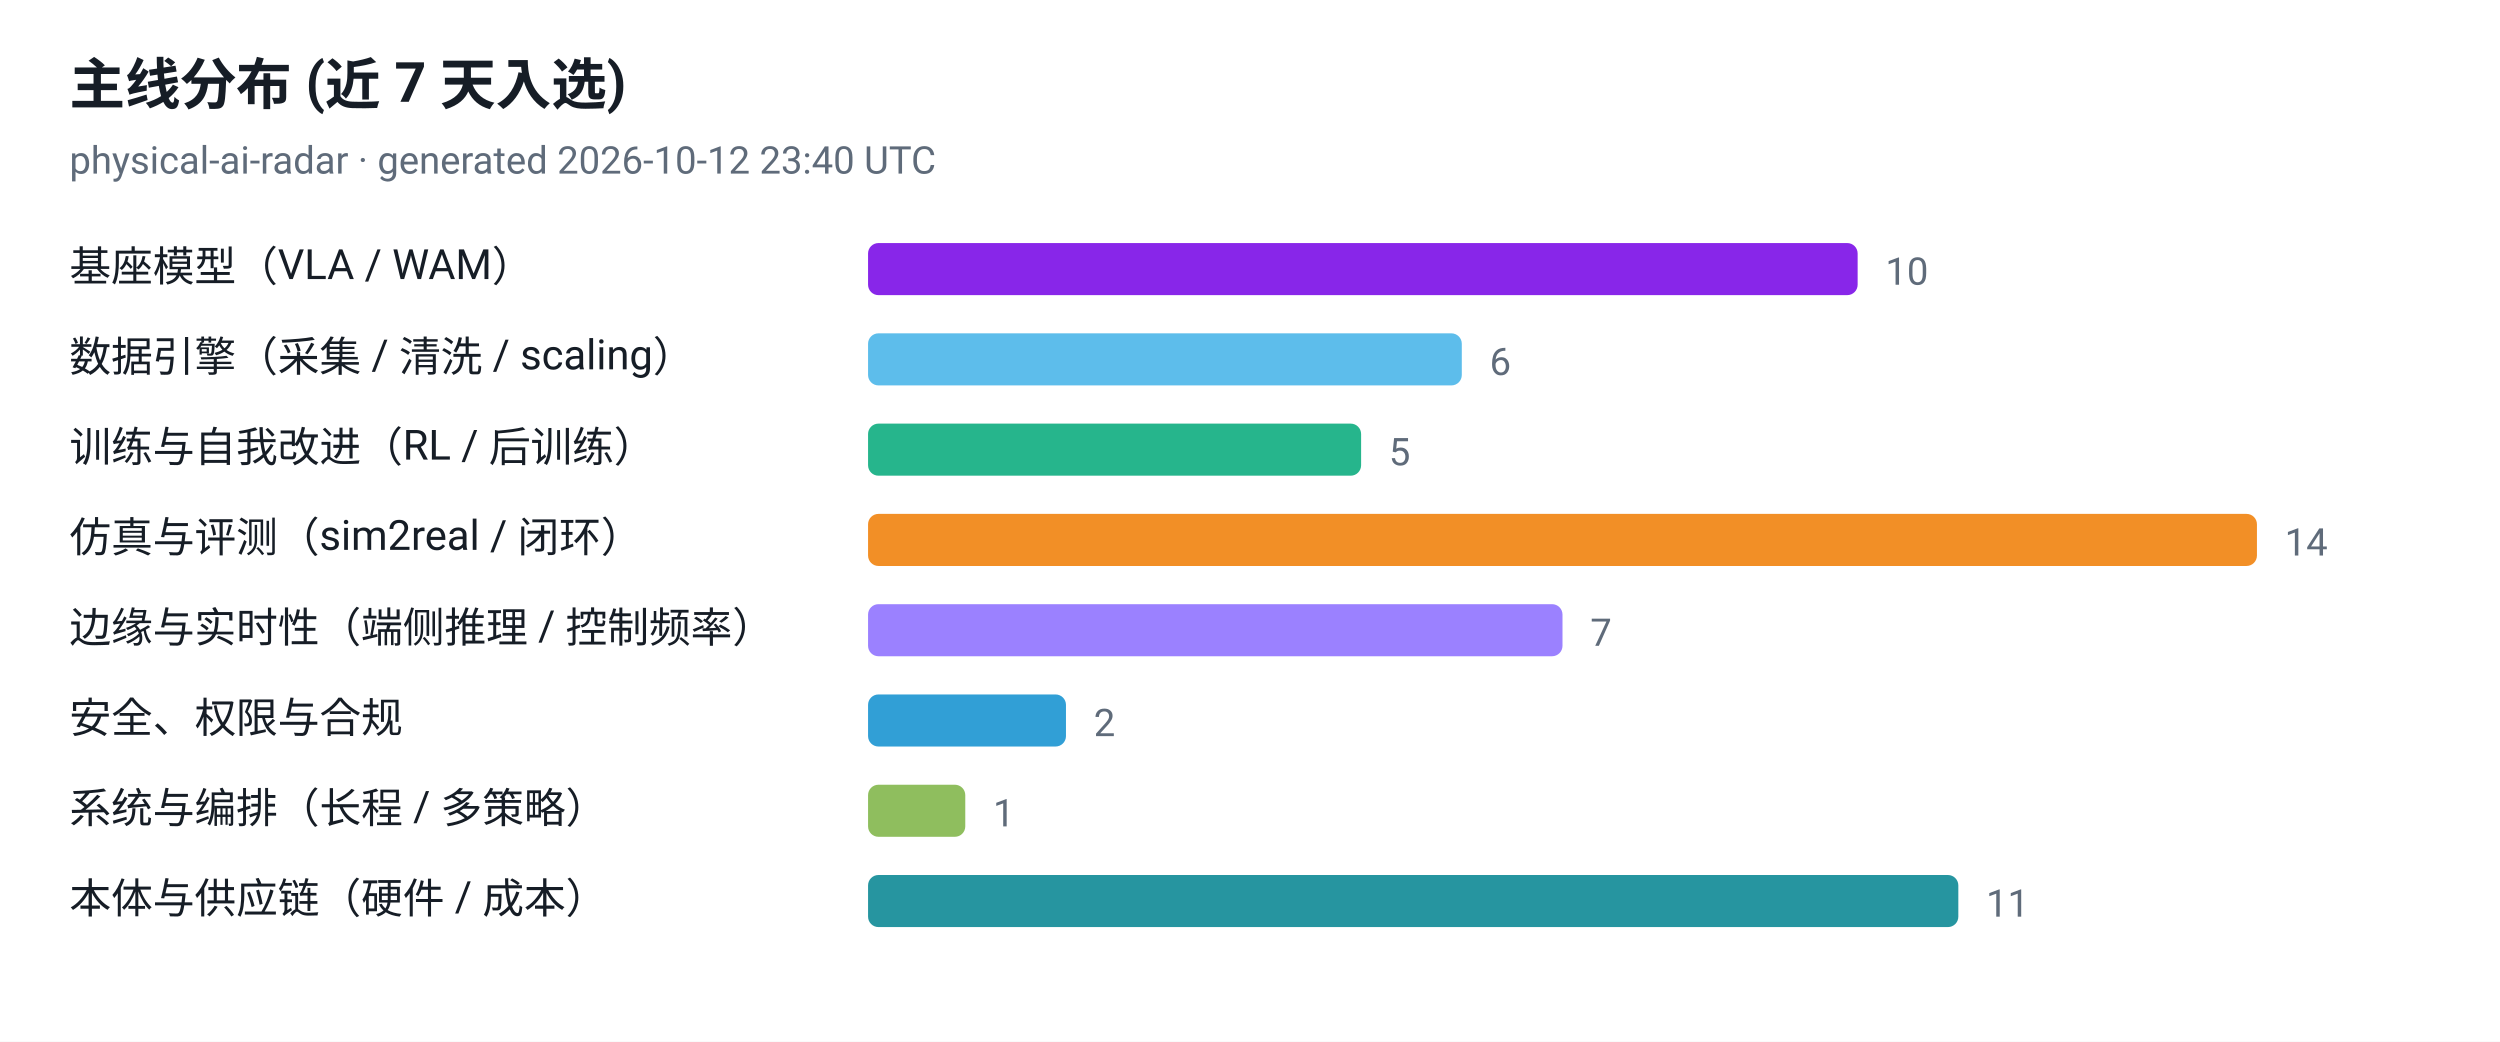
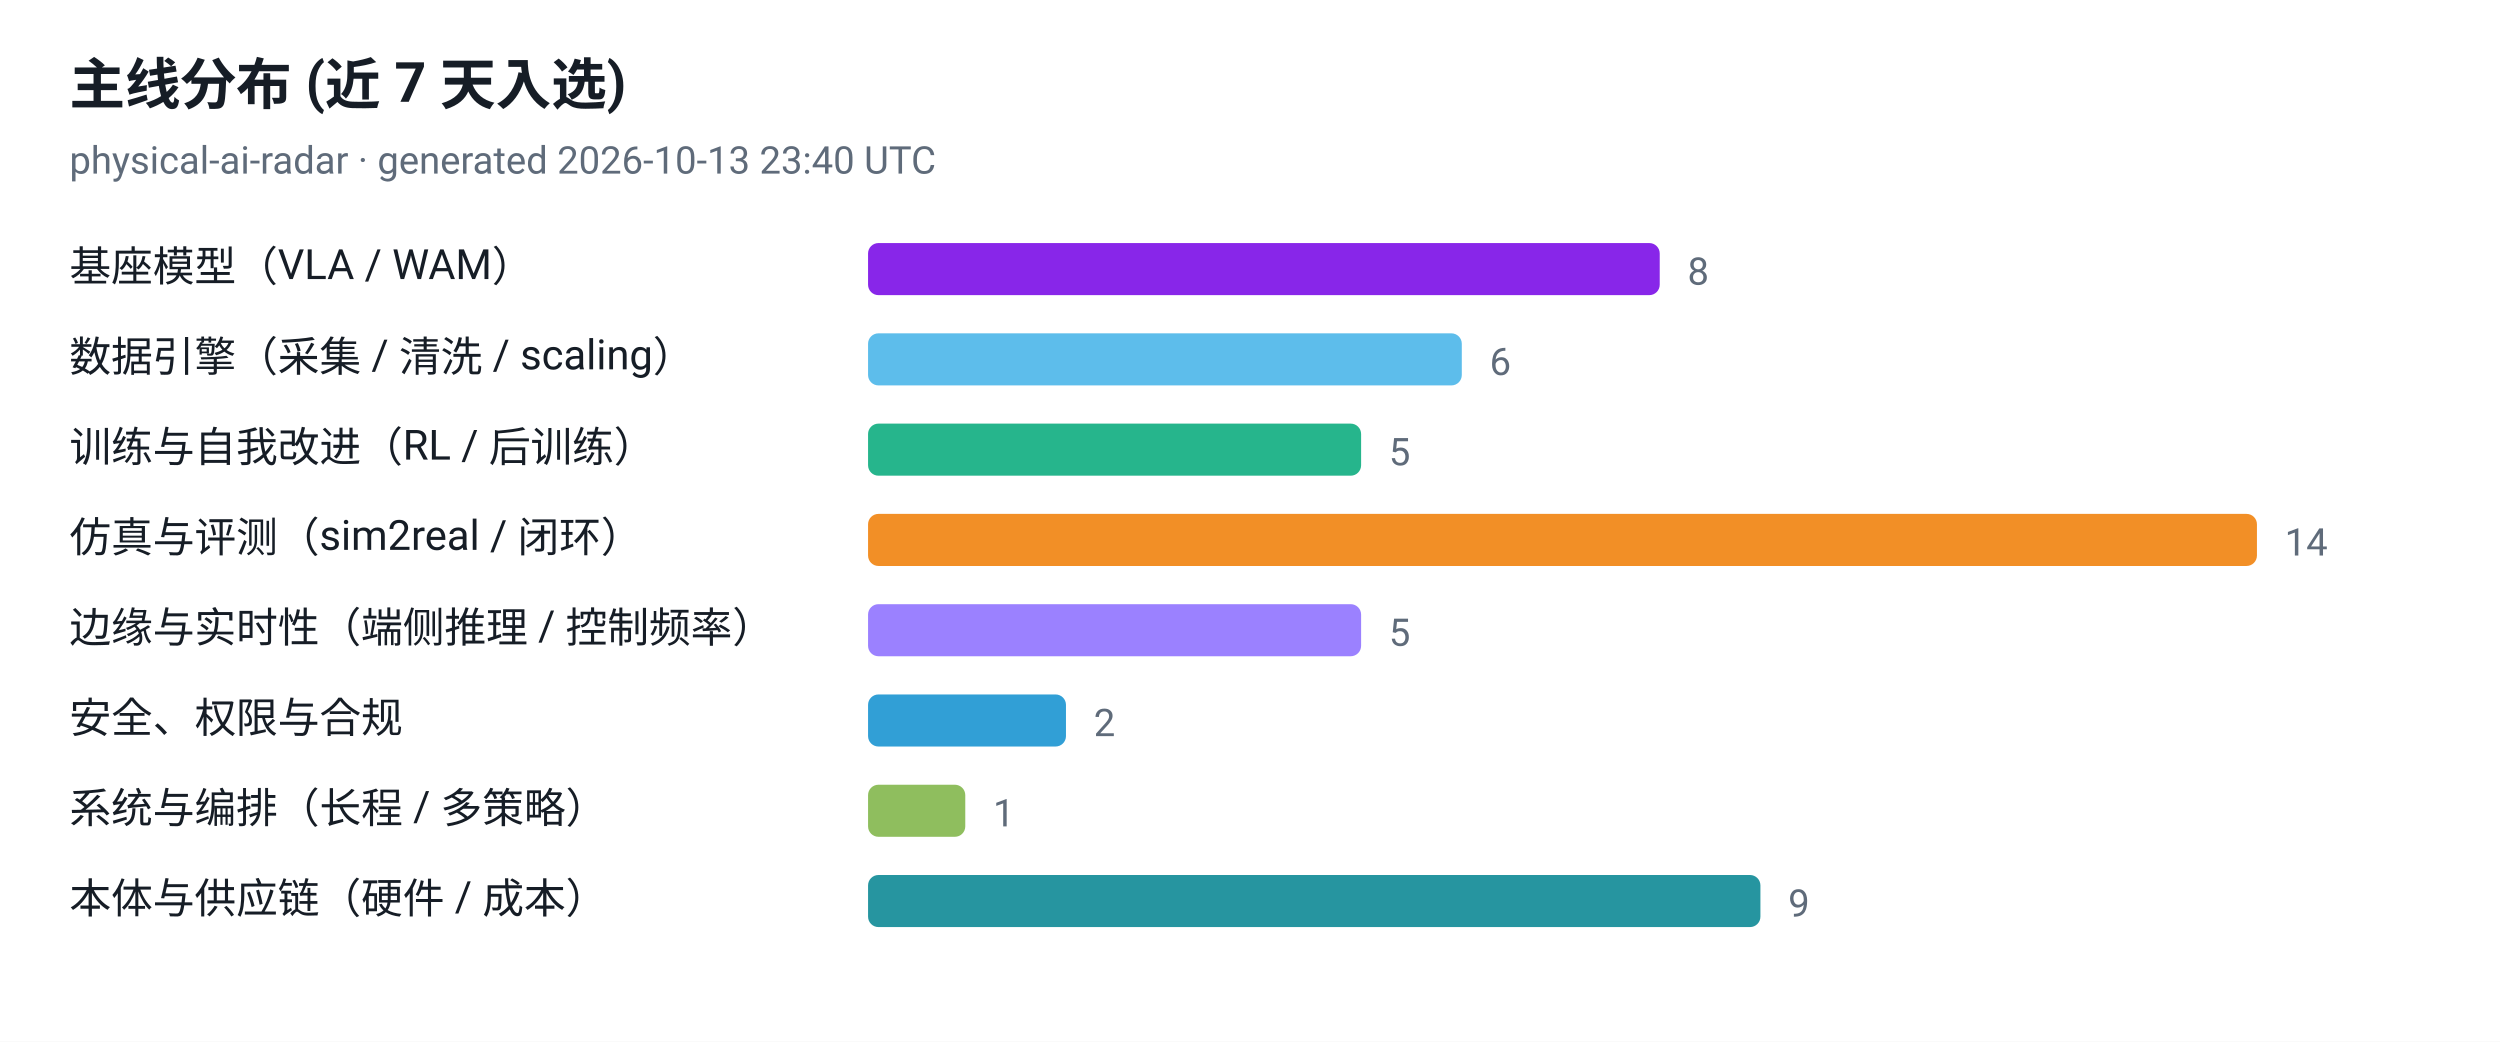
<svg xmlns="http://www.w3.org/2000/svg" viewBox="0 0 720 300" width="720" height="300" role="img" aria-label="主线分布 (近 7 天入选)">
  <style>
  .plate { fill: #ffffff }
  .ink { fill: #161d26 }
  .muted { fill: #5f6b7a }
  .grid { stroke: #e3e9ef }
  @media (prefers-color-scheme: dark) {
    .plate { fill: #0d1117 }
    .ink { fill: #e6edf3 }
    .muted { fill: #8b949e }
    .grid { stroke: #30363d }
  }
</style>
  <rect class="plate" width="720" height="300" />
  <text x="20" y="30" font-family="ui-sans-serif, -apple-system, 'Segoe UI', Roboto, Helvetica, Arial, sans-serif" font-size="16" font-weight="700" class="ink">主线分布 (近 7 天入选)</text>
-   <text x="20" y="50" font-family="ui-sans-serif, -apple-system, 'Segoe UI', Roboto, Helvetica, Arial, sans-serif" font-size="11" class="muted">physical-ai-radar · generated 2026-10-12 23:40 UTC</text>
+   <text x="20" y="50" font-family="ui-sans-serif, -apple-system, 'Segoe UI', Roboto, Helvetica, Arial, sans-serif" font-size="11" class="muted">physical-ai-radar · generated 2026-10-13 23:40 UTC</text>
  <text x="20" y="81" font-family="ui-sans-serif, -apple-system, 'Segoe UI', Roboto, Helvetica, Arial, sans-serif" font-size="12" class="ink">基座模型（VLA / WAM）</text>
-   <rect x="250" y="70" width="285" height="15" rx="3" fill="#7300e5" fill-opacity="0.85" />
-   <text x="543" y="82" font-family="ui-sans-serif, -apple-system, 'Segoe UI', Roboto, Helvetica, Arial, sans-serif" font-size="11" class="muted">10</text>
+   <rect x="250" y="70" width="228" height="15" rx="3" fill="#7300e5" fill-opacity="0.85" />
+   <text x="486" y="82" font-family="ui-sans-serif, -apple-system, 'Segoe UI', Roboto, Helvetica, Arial, sans-serif" font-size="11" class="muted">8</text>
  <text x="20" y="107" font-family="ui-sans-serif, -apple-system, 'Segoe UI', Roboto, Helvetica, Arial, sans-serif" font-size="12" class="ink">数据引擎（采集 / 清洗 / scaling）</text>
  <rect x="250" y="96" width="171" height="15" rx="3" fill="#41b1e8" fill-opacity="0.85" />
  <text x="429" y="108" font-family="ui-sans-serif, -apple-system, 'Segoe UI', Roboto, Helvetica, Arial, sans-serif" font-size="11" class="muted">6</text>
  <text x="20" y="133" font-family="ui-sans-serif, -apple-system, 'Segoe UI', Roboto, Helvetica, Arial, sans-serif" font-size="12" class="ink">训练与自我改进（RL / 后训练）</text>
  <rect x="250" y="122" width="142" height="15" rx="3" fill="#00a878" fill-opacity="0.85" />
  <text x="400" y="134" font-family="ui-sans-serif, -apple-system, 'Segoe UI', Roboto, Helvetica, Arial, sans-serif" font-size="11" class="muted">5</text>
  <text x="20" y="159" font-family="ui-sans-serif, -apple-system, 'Segoe UI', Roboto, Helvetica, Arial, sans-serif" font-size="12" class="ink">仿真与评测（sim2real / 闭环）</text>
  <rect x="250" y="148" width="400" height="15" rx="3" fill="#f07c00" fill-opacity="0.85" />
  <text x="658" y="160" font-family="ui-sans-serif, -apple-system, 'Segoe UI', Roboto, Helvetica, Arial, sans-serif" font-size="11" class="muted">14</text>
  <text x="20" y="185" font-family="ui-sans-serif, -apple-system, 'Segoe UI', Roboto, Helvetica, Arial, sans-serif" font-size="12" class="ink">边缘与实时性（端侧推理 / 控制频率）</text>
-   <rect x="250" y="174" width="200" height="15" rx="3" fill="#8a6bff" fill-opacity="0.85" />
-   <text x="458" y="186" font-family="ui-sans-serif, -apple-system, 'Segoe UI', Roboto, Helvetica, Arial, sans-serif" font-size="11" class="muted">7</text>
+   <rect x="250" y="174" width="142" height="15" rx="3" fill="#8a6bff" fill-opacity="0.85" />
+   <text x="400" y="186" font-family="ui-sans-serif, -apple-system, 'Segoe UI', Roboto, Helvetica, Arial, sans-serif" font-size="11" class="muted">5</text>
  <text x="20" y="211" font-family="ui-sans-serif, -apple-system, 'Segoe UI', Roboto, Helvetica, Arial, sans-serif" font-size="12" class="ink">安全、权限与合规</text>
  <rect x="250" y="200" width="57" height="15" rx="3" fill="#0d8ecf" fill-opacity="0.85" />
  <text x="315" y="212" font-family="ui-sans-serif, -apple-system, 'Segoe UI', Roboto, Helvetica, Arial, sans-serif" font-size="11" class="muted">2</text>
  <text x="20" y="237" font-family="ui-sans-serif, -apple-system, 'Segoe UI', Roboto, Helvetica, Arial, sans-serif" font-size="12" class="ink">系统与编排（长程 / 多策略）</text>
  <rect x="250" y="226" width="28" height="15" rx="3" fill="#7cb342" fill-opacity="0.85" />
  <text x="286" y="238" font-family="ui-sans-serif, -apple-system, 'Segoe UI', Roboto, Helvetica, Arial, sans-serif" font-size="11" class="muted">1</text>
  <text x="20" y="263" font-family="ui-sans-serif, -apple-system, 'Segoe UI', Roboto, Helvetica, Arial, sans-serif" font-size="12" class="ink">本体与供应链（硬件 / 成本）</text>
-   <rect x="250" y="252" width="314" height="15" rx="3" fill="#00838f" fill-opacity="0.85" />
-   <text x="572" y="264" font-family="ui-sans-serif, -apple-system, 'Segoe UI', Roboto, Helvetica, Arial, sans-serif" font-size="11" class="muted">11</text>
+   <rect x="250" y="252" width="257" height="15" rx="3" fill="#00838f" fill-opacity="0.85" />
+   <text x="515" y="264" font-family="ui-sans-serif, -apple-system, 'Segoe UI', Roboto, Helvetica, Arial, sans-serif" font-size="11" class="muted">9</text>
</svg>
